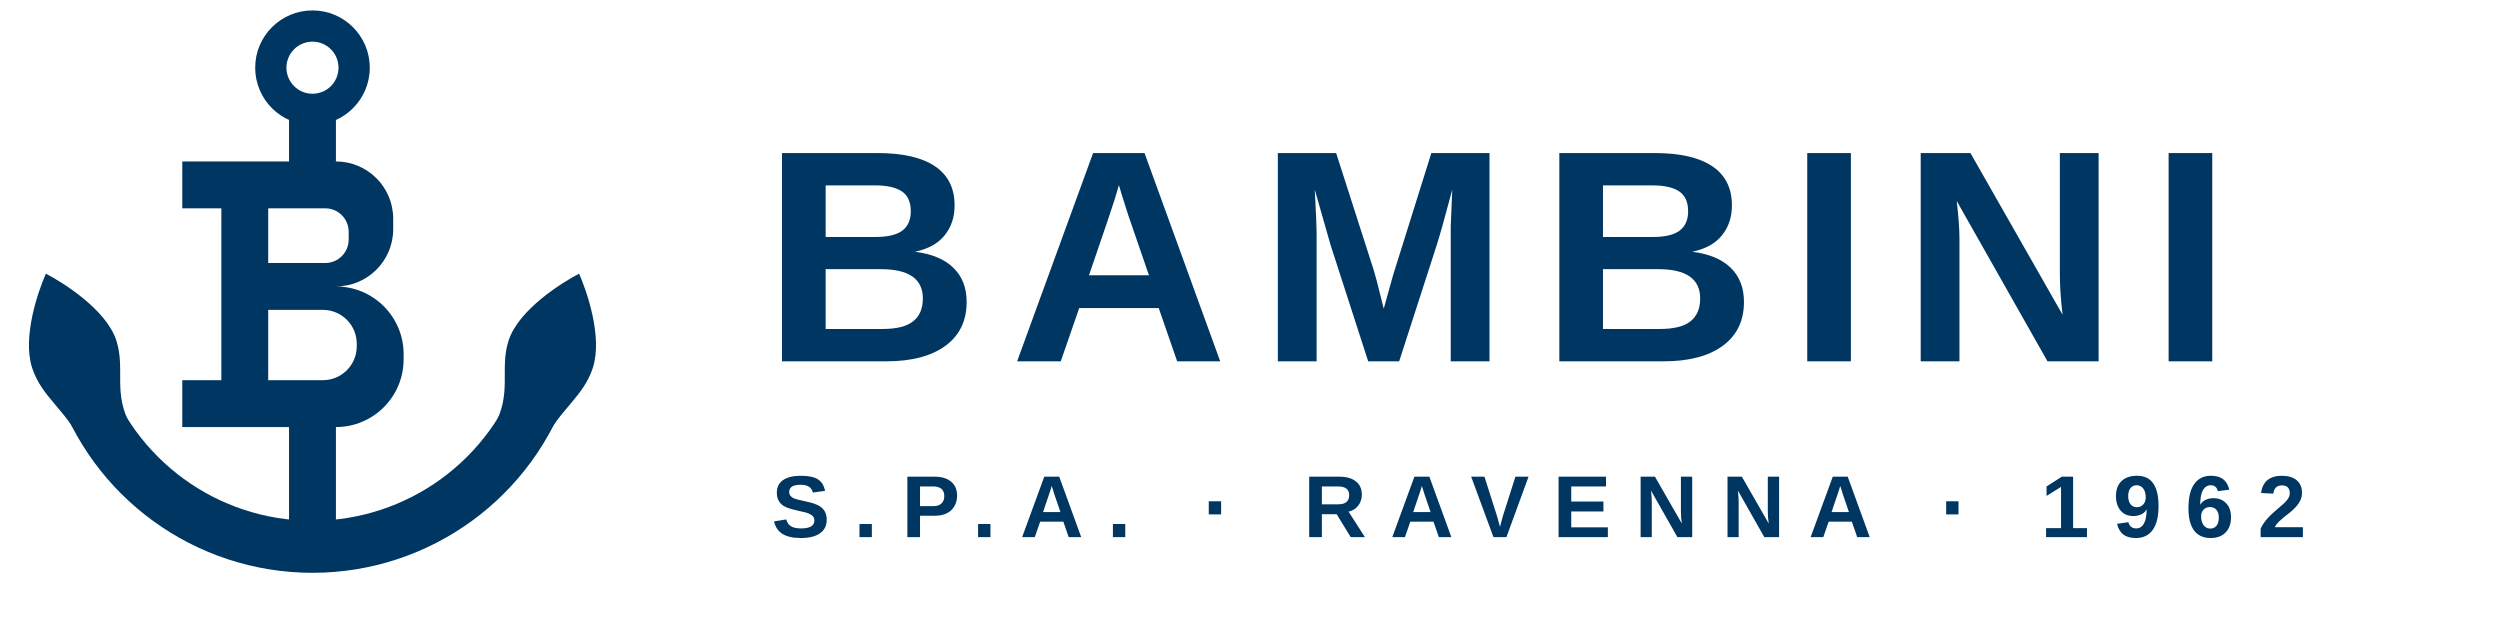
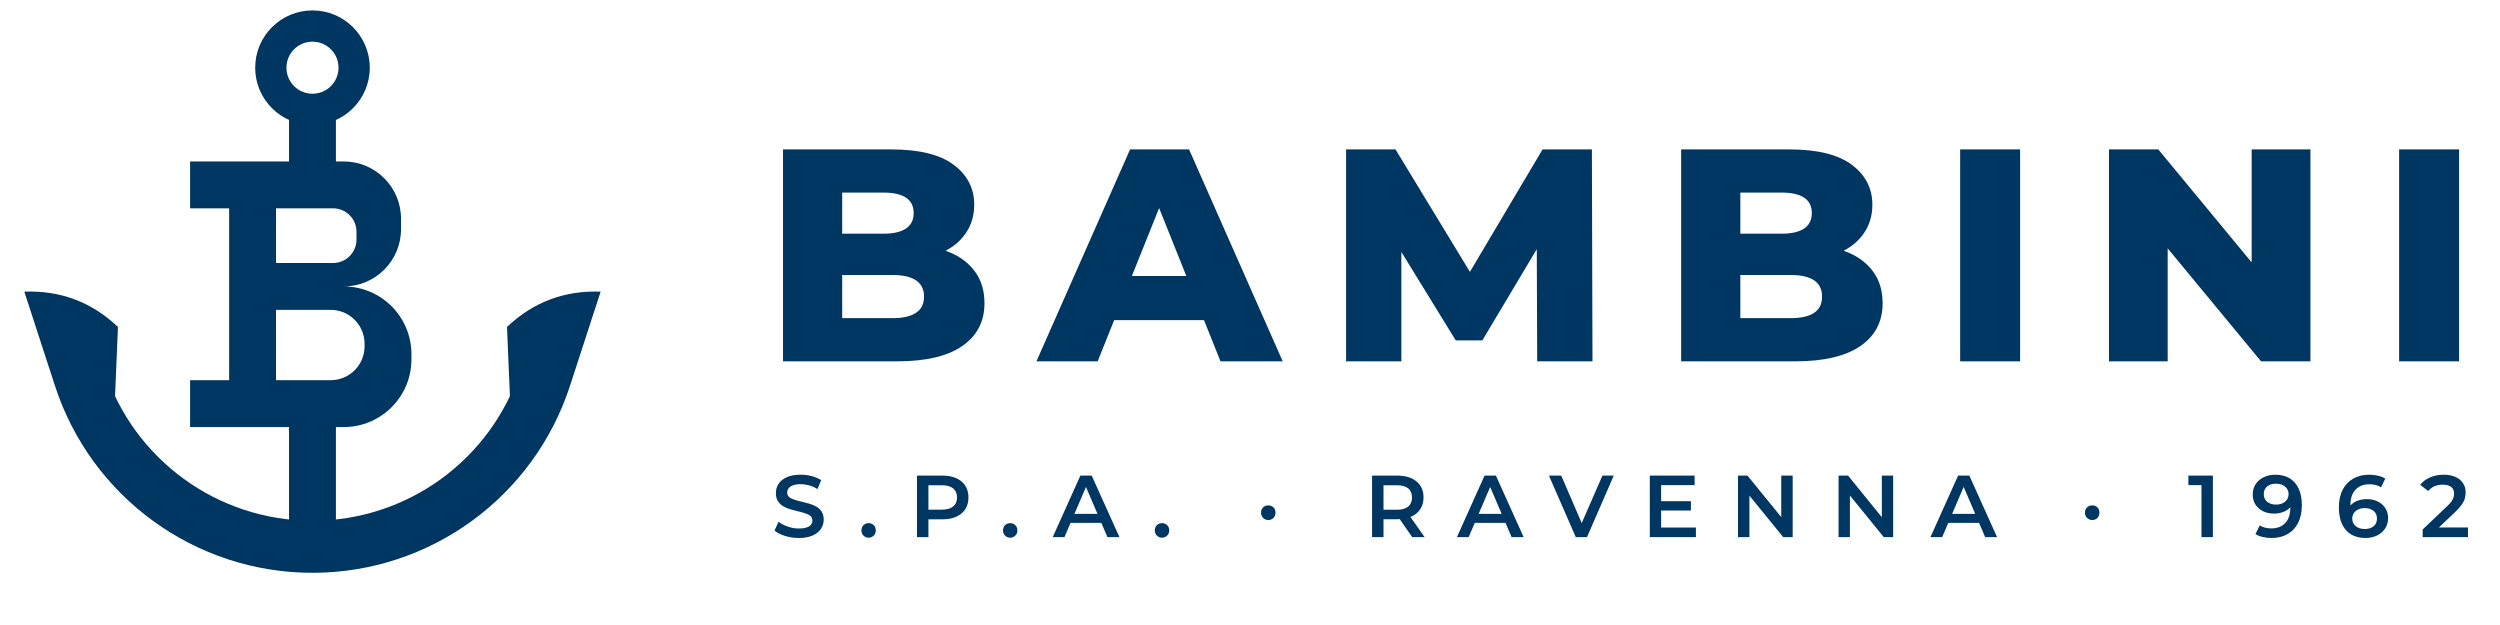
<svg xmlns="http://www.w3.org/2000/svg" viewBox="0 0 256 64" role="img" aria-label="Bambini S.p.A., Ravenna, dal 1962">
  <g transform="translate(0 0) scale(0.5333)">
    <g fill="#003662" fill-rule="evenodd">
      <path d="M60 2a11 11 0 1 1 0 22a11 11 0 1 1 0 -22ZM60 8a5 5 0 1 0 0 10a5 5 0 1 0 0 -10Z" />
      <path d="M55.5 23H64.5V31.5H55.5Z" />
-       <path d="M35 31H64.5a11 11 0 0 1 11 11V44a11 11 0 0 1 -11 11a13 13 0 0 1 13 13V69a13 13 0 0 1 -13 13H35V73H42.5V40H35ZM51.5 40H62.45a4.5 4.5 0 0 1 4.5 4.5V46a4.5 4.5 0 0 1 -4.5 4.5H51.5ZM51.5 59.5H62a6.5 6.5 0 0 1 6.5 6.5V66.5a6.5 6.5 0 0 1 -6.5 6.5H51.5Z" />
+       <path d="M36.5 31H66a11 11 0 0 1 11 11V44a11 11 0 0 1 -11 11a13 13 0 0 1 13 13V69a13 13 0 0 1 -13 13H36.5V73H44V40H36.5ZM53 40H63.95a4.5 4.5 0 0 1 4.5 4.5V46a4.5 4.5 0 0 1 -4.5 4.5H53ZM53 59.5H63.5a6.5 6.5 0 0 1 6.5 6.5V66.5a6.5 6.5 0 0 1 -6.5 6.5H53Z" />
    </g>
    <g fill="#003662">
      <path d="M55.5 81.5H64.5V105H55.5Z" />
      <path d="M10.55 74.07A52 52 0 0 0 109.45 74.07L99.94 70.98A42 42 0 0 1 20.06 70.98Z" />
-       <path d="M15.71 85.01C12.47 78.49 7.99 76.23 6.17 70.63C4.22 64.64 7.43 55.65 8.81 52.55C11.96 54.18 20.39 59.39 22.34 65.38C24.15 70.97 21.54 75.54 25.22 81.92Z" />
-       <path d="M104.29 85.01C107.53 78.49 112.01 76.23 113.83 70.63C115.78 64.64 112.57 55.65 111.19 52.55C108.04 54.18 99.61 59.39 97.66 65.38C95.85 70.97 98.46 75.54 94.78 81.92Z" />
+       <path d="M10.55 74.07L4.67 56C11.61 55.74 17.61 58 22.65 62.78L22.09 76.08Z" />
+       <path d="M109.45 74.07L115.33 56C108.39 55.74 102.39 58 97.35 62.78L97.91 76.08Z" />
    </g>
  </g>
-   <g fill="#003662" font-family="Montserrat, 'Helvetica Neue', Arial, sans-serif">
-     <text x="78" y="37" font-size="31" font-weight="800" letter-spacing="3" textLength="176" lengthAdjust="spacingAndGlyphs">BAMBINI</text>
-     <text x="79" y="55" font-size="9" font-weight="600" letter-spacing="2.4" textLength="174" lengthAdjust="spacing">S.P.A. · RAVENNA · 1962</text>
+   <g fill="#003662">
+     <path d="M80.18 37V15.3H91.26Q95.55 15.3 97.65 16.87Q99.76 18.44 99.76 20.96Q99.76 22.64 98.88 23.9Q98.01 25.17 96.41 25.88Q94.81 26.6 92.61 26.6L93.21 25.13Q95.5 25.13 97.21 25.82Q98.91 26.52 99.86 27.84Q100.81 29.16 100.81 31.05Q100.81 33.86 98.54 35.43Q96.27 37 91.88 37ZM86.24 32.58H91.4Q92.98 32.58 93.8 32.03Q94.62 31.49 94.62 30.37Q94.62 29.26 93.8 28.71Q92.98 28.16 91.4 28.16H85.81V23.93H90.47Q92.01 23.93 92.79 23.39Q93.56 22.86 93.56 21.82Q93.56 20.77 92.79 20.25Q92.01 19.72 90.47 19.72H86.24ZM106.13 37 115.72 15.3H121.76L131.35 37H124.98L117.49 18.3H119.9L112.4 37ZM111.37 32.78 112.95 28.26H123.55L125.14 32.78ZM137.84 37V15.3H142.9L151.87 30.06H149.2L157.96 15.3H163.01L163.07 37H157.41L157.36 23.9H158.33L151.79 34.86H149.07L142.33 23.9H143.5V37ZM172.15 37V15.3H183.23Q187.52 15.3 189.62 16.87Q191.73 18.44 191.73 20.96Q191.73 22.64 190.85 23.9Q189.97 25.17 188.38 25.88Q186.78 26.6 184.58 26.6L185.18 25.13Q187.47 25.13 189.17 25.82Q190.88 26.52 191.83 27.84Q192.78 29.16 192.78 31.05Q192.78 33.86 190.51 35.43Q188.24 37 183.85 37ZM178.21 32.58H183.37Q184.95 32.58 185.77 32.03Q186.58 31.49 186.58 30.37Q186.58 29.26 185.77 28.71Q184.95 28.16 183.37 28.16H177.78V23.93H182.43Q183.98 23.93 184.76 23.39Q185.53 22.86 185.53 21.82Q185.53 20.77 184.76 20.25Q183.98 19.72 182.43 19.72H178.21ZM200.72 37V15.3H206.86V37ZM215.96 37V15.3H221.01L232.96 29.76H230.57V15.3H236.59V37H231.53L219.58 22.54H221.97V37ZM245.67 37V15.3H251.81V37Z" />
+     <path d="M81.8 55.09Q81.06 55.09 80.39 54.88Q79.71 54.67 79.31 54.33L79.72 53.43Q80.1 53.73 80.66 53.92Q81.22 54.12 81.8 54.12Q82.3 54.12 82.6 54.01Q82.91 53.91 83.05 53.72Q83.19 53.53 83.19 53.3Q83.19 53.01 82.99 52.84Q82.78 52.66 82.45 52.56Q82.12 52.45 81.72 52.36Q81.32 52.27 80.92 52.15Q80.52 52.03 80.19 51.83Q79.86 51.64 79.66 51.32Q79.45 51 79.45 50.49Q79.45 49.98 79.72 49.55Q80 49.12 80.56 48.87Q81.12 48.61 81.99 48.61Q82.55 48.61 83.11 48.75Q83.67 48.9 84.09 49.17L83.71 50.08Q83.29 49.82 82.85 49.7Q82.4 49.58 81.98 49.58Q81.5 49.58 81.19 49.7Q80.89 49.81 80.75 50.01Q80.61 50.2 80.61 50.44Q80.61 50.73 80.81 50.9Q81.02 51.07 81.35 51.17Q81.68 51.28 82.08 51.37Q82.48 51.46 82.88 51.58Q83.28 51.7 83.61 51.89Q83.94 52.08 84.14 52.4Q84.35 52.72 84.35 53.22Q84.35 53.72 84.07 54.15Q83.79 54.57 83.23 54.83Q82.66 55.09 81.8 55.09ZM88.95 55.06Q88.64 55.06 88.43 54.85Q88.21 54.64 88.21 54.31Q88.21 53.98 88.43 53.77Q88.64 53.57 88.95 53.57Q89.25 53.57 89.47 53.77Q89.68 53.98 89.68 54.31Q89.68 54.64 89.47 54.85Q89.25 55.06 88.95 55.06ZM93.9 55V48.7H96.49Q97.33 48.7 97.93 48.97Q98.53 49.24 98.85 49.74Q99.17 50.25 99.17 50.94Q99.17 51.63 98.85 52.14Q98.53 52.64 97.93 52.91Q97.33 53.18 96.49 53.18H94.55L95.07 52.64V55ZM95.07 52.76 94.55 52.19H96.44Q97.21 52.19 97.6 51.86Q98 51.54 98 50.94Q98 50.34 97.6 50.01Q97.21 49.69 96.44 49.69H94.55L95.07 49.12ZM103.45 55.06Q103.14 55.06 102.92 54.85Q102.71 54.64 102.71 54.31Q102.71 53.98 102.92 53.77Q103.14 53.57 103.45 53.57Q103.75 53.57 103.96 53.77Q104.18 53.98 104.18 54.31Q104.18 54.64 103.96 54.85Q103.75 55.06 103.45 55.06ZM107.8 55 110.63 48.7H111.79L114.63 55H113.4L110.97 49.32H111.44L109 55ZM109.11 53.54 109.42 52.62H112.82L113.14 53.54ZM118.99 55.06Q118.69 55.06 118.47 54.85Q118.25 54.64 118.25 54.31Q118.25 53.98 118.47 53.77Q118.69 53.57 118.99 53.57Q119.29 53.57 119.51 53.77Q119.73 53.98 119.73 54.31Q119.73 54.64 119.51 54.85Q119.29 55.06 118.99 55.06ZM129.87 53.25Q129.56 53.25 129.35 53.04Q129.13 52.83 129.13 52.49Q129.13 52.16 129.35 51.95Q129.56 51.75 129.87 51.75Q130.19 51.75 130.4 51.95Q130.61 52.16 130.61 52.49Q130.61 52.83 130.4 53.04Q130.19 53.25 129.87 53.25ZM140.5 55V48.7H143.07Q144.33 48.7 145.05 49.3Q145.77 49.89 145.77 50.94Q145.77 51.63 145.44 52.13Q145.12 52.63 144.52 52.9Q143.92 53.17 143.08 53.17H141.14L141.67 52.64V55ZM144.61 55 143.02 52.71H144.27L145.88 55ZM141.67 52.76 141.14 52.2H143.03Q143.8 52.2 144.2 51.87Q144.59 51.54 144.59 50.94Q144.59 50.34 144.2 50.01Q143.8 49.69 143.03 49.69H141.14L141.67 49.12ZM149.19 55 152.02 48.7H153.18L156.02 55H154.79L152.36 49.32H152.83L150.39 55ZM150.5 53.54 150.81 52.62H154.21L154.53 53.54ZM161.36 55 158.61 48.7H159.87L162.33 54.4H161.6L164.09 48.7H165.25L162.51 55ZM168.94 55V48.7H173.53V49.68H170.1V54.02H173.66V55ZM170.01 52.28V51.32H173.15V52.28ZM177.97 55V48.7H178.94L182.89 53.55H182.4V48.7H183.57V55H182.6L178.65 50.15H179.14V55ZM188.27 55V48.7H189.24L193.18 53.55H192.7V48.7H193.86V55H192.9L188.95 50.15H189.43V55ZM197.68 55 200.51 48.7H201.66L204.5 55H203.28L200.85 49.32H201.31L198.88 55ZM198.99 53.54 199.3 52.62H202.7L203.02 53.54ZM214.25 53.25Q213.94 53.25 213.72 53.04Q213.5 52.83 213.5 52.49Q213.5 52.16 213.72 51.95Q213.94 51.75 214.25 51.75Q214.57 51.75 214.77 51.95Q214.98 52.16 214.98 52.49Q214.98 52.83 214.77 53.04Q214.57 53.25 214.25 53.25ZM225.43 55V49.15L225.94 49.68H224.09V48.7H226.6V55ZM232.62 55.09Q232.14 55.09 231.71 54.99Q231.28 54.89 230.96 54.69L231.4 53.8Q231.65 53.97 231.96 54.04Q232.27 54.11 232.59 54.11Q233.48 54.11 234.01 53.56Q234.53 53.01 234.53 51.94Q234.53 51.77 234.52 51.54Q234.51 51.31 234.45 51.08L234.81 51.47Q234.67 51.84 234.38 52.09Q234.08 52.34 233.7 52.46Q233.31 52.59 232.84 52.59Q232.23 52.59 231.74 52.35Q231.25 52.11 230.96 51.67Q230.68 51.24 230.68 50.65Q230.68 50.02 230.98 49.57Q231.29 49.11 231.82 48.86Q232.34 48.61 232.98 48.61Q233.84 48.61 234.45 48.97Q235.06 49.34 235.38 50.03Q235.71 50.73 235.71 51.74Q235.71 52.82 235.31 53.57Q234.92 54.32 234.23 54.7Q233.53 55.09 232.62 55.09ZM233.07 51.67Q233.45 51.67 233.74 51.53Q234.03 51.39 234.19 51.15Q234.35 50.9 234.35 50.59Q234.35 50.29 234.19 50.05Q234.04 49.82 233.75 49.67Q233.46 49.53 233.04 49.53Q232.68 49.53 232.4 49.66Q232.12 49.79 231.97 50.03Q231.81 50.27 231.81 50.6Q231.81 51.09 232.15 51.38Q232.49 51.67 233.07 51.67ZM242.23 55.09Q241.38 55.09 240.76 54.73Q240.15 54.36 239.83 53.67Q239.5 52.97 239.5 51.96Q239.5 50.88 239.9 50.13Q240.29 49.38 240.99 49Q241.69 48.61 242.6 48.61Q243.07 48.61 243.5 48.71Q243.94 48.81 244.25 49.01L243.82 49.9Q243.56 49.73 243.26 49.66Q242.95 49.59 242.62 49.59Q241.73 49.59 241.21 50.14Q240.68 50.69 240.68 51.76Q240.68 51.93 240.69 52.16Q240.71 52.39 240.76 52.62L240.4 52.23Q240.56 51.86 240.84 51.61Q241.13 51.36 241.52 51.24Q241.91 51.11 242.37 51.11Q242.99 51.11 243.48 51.35Q243.96 51.59 244.25 52.02Q244.54 52.46 244.54 53.05Q244.54 53.67 244.23 54.13Q243.92 54.59 243.4 54.84Q242.88 55.09 242.23 55.09ZM242.17 54.17Q242.53 54.17 242.81 54.04Q243.09 53.91 243.25 53.67Q243.4 53.42 243.4 53.1Q243.4 52.61 243.06 52.32Q242.72 52.03 242.14 52.03Q241.76 52.03 241.48 52.17Q241.19 52.31 241.03 52.55Q240.87 52.79 240.87 53.11Q240.87 53.4 241.02 53.64Q241.17 53.88 241.46 54.03Q241.76 54.17 242.17 54.17ZM248.08 55V54.22L250.58 51.84Q250.89 51.55 251.05 51.32Q251.2 51.09 251.25 50.9Q251.3 50.71 251.3 50.54Q251.3 50.11 251.01 49.87Q250.71 49.63 250.13 49.63Q249.67 49.63 249.29 49.79Q248.92 49.95 248.65 50.28L247.83 49.65Q248.2 49.16 248.83 48.89Q249.46 48.61 250.23 48.61Q250.92 48.61 251.42 48.83Q251.93 49.05 252.2 49.46Q252.48 49.86 252.48 50.42Q252.48 50.72 252.4 51.03Q252.32 51.33 252.09 51.66Q251.87 51.99 251.43 52.41L249.28 54.45L249.04 54.01H252.72V55Z" />
  </g>
</svg>
